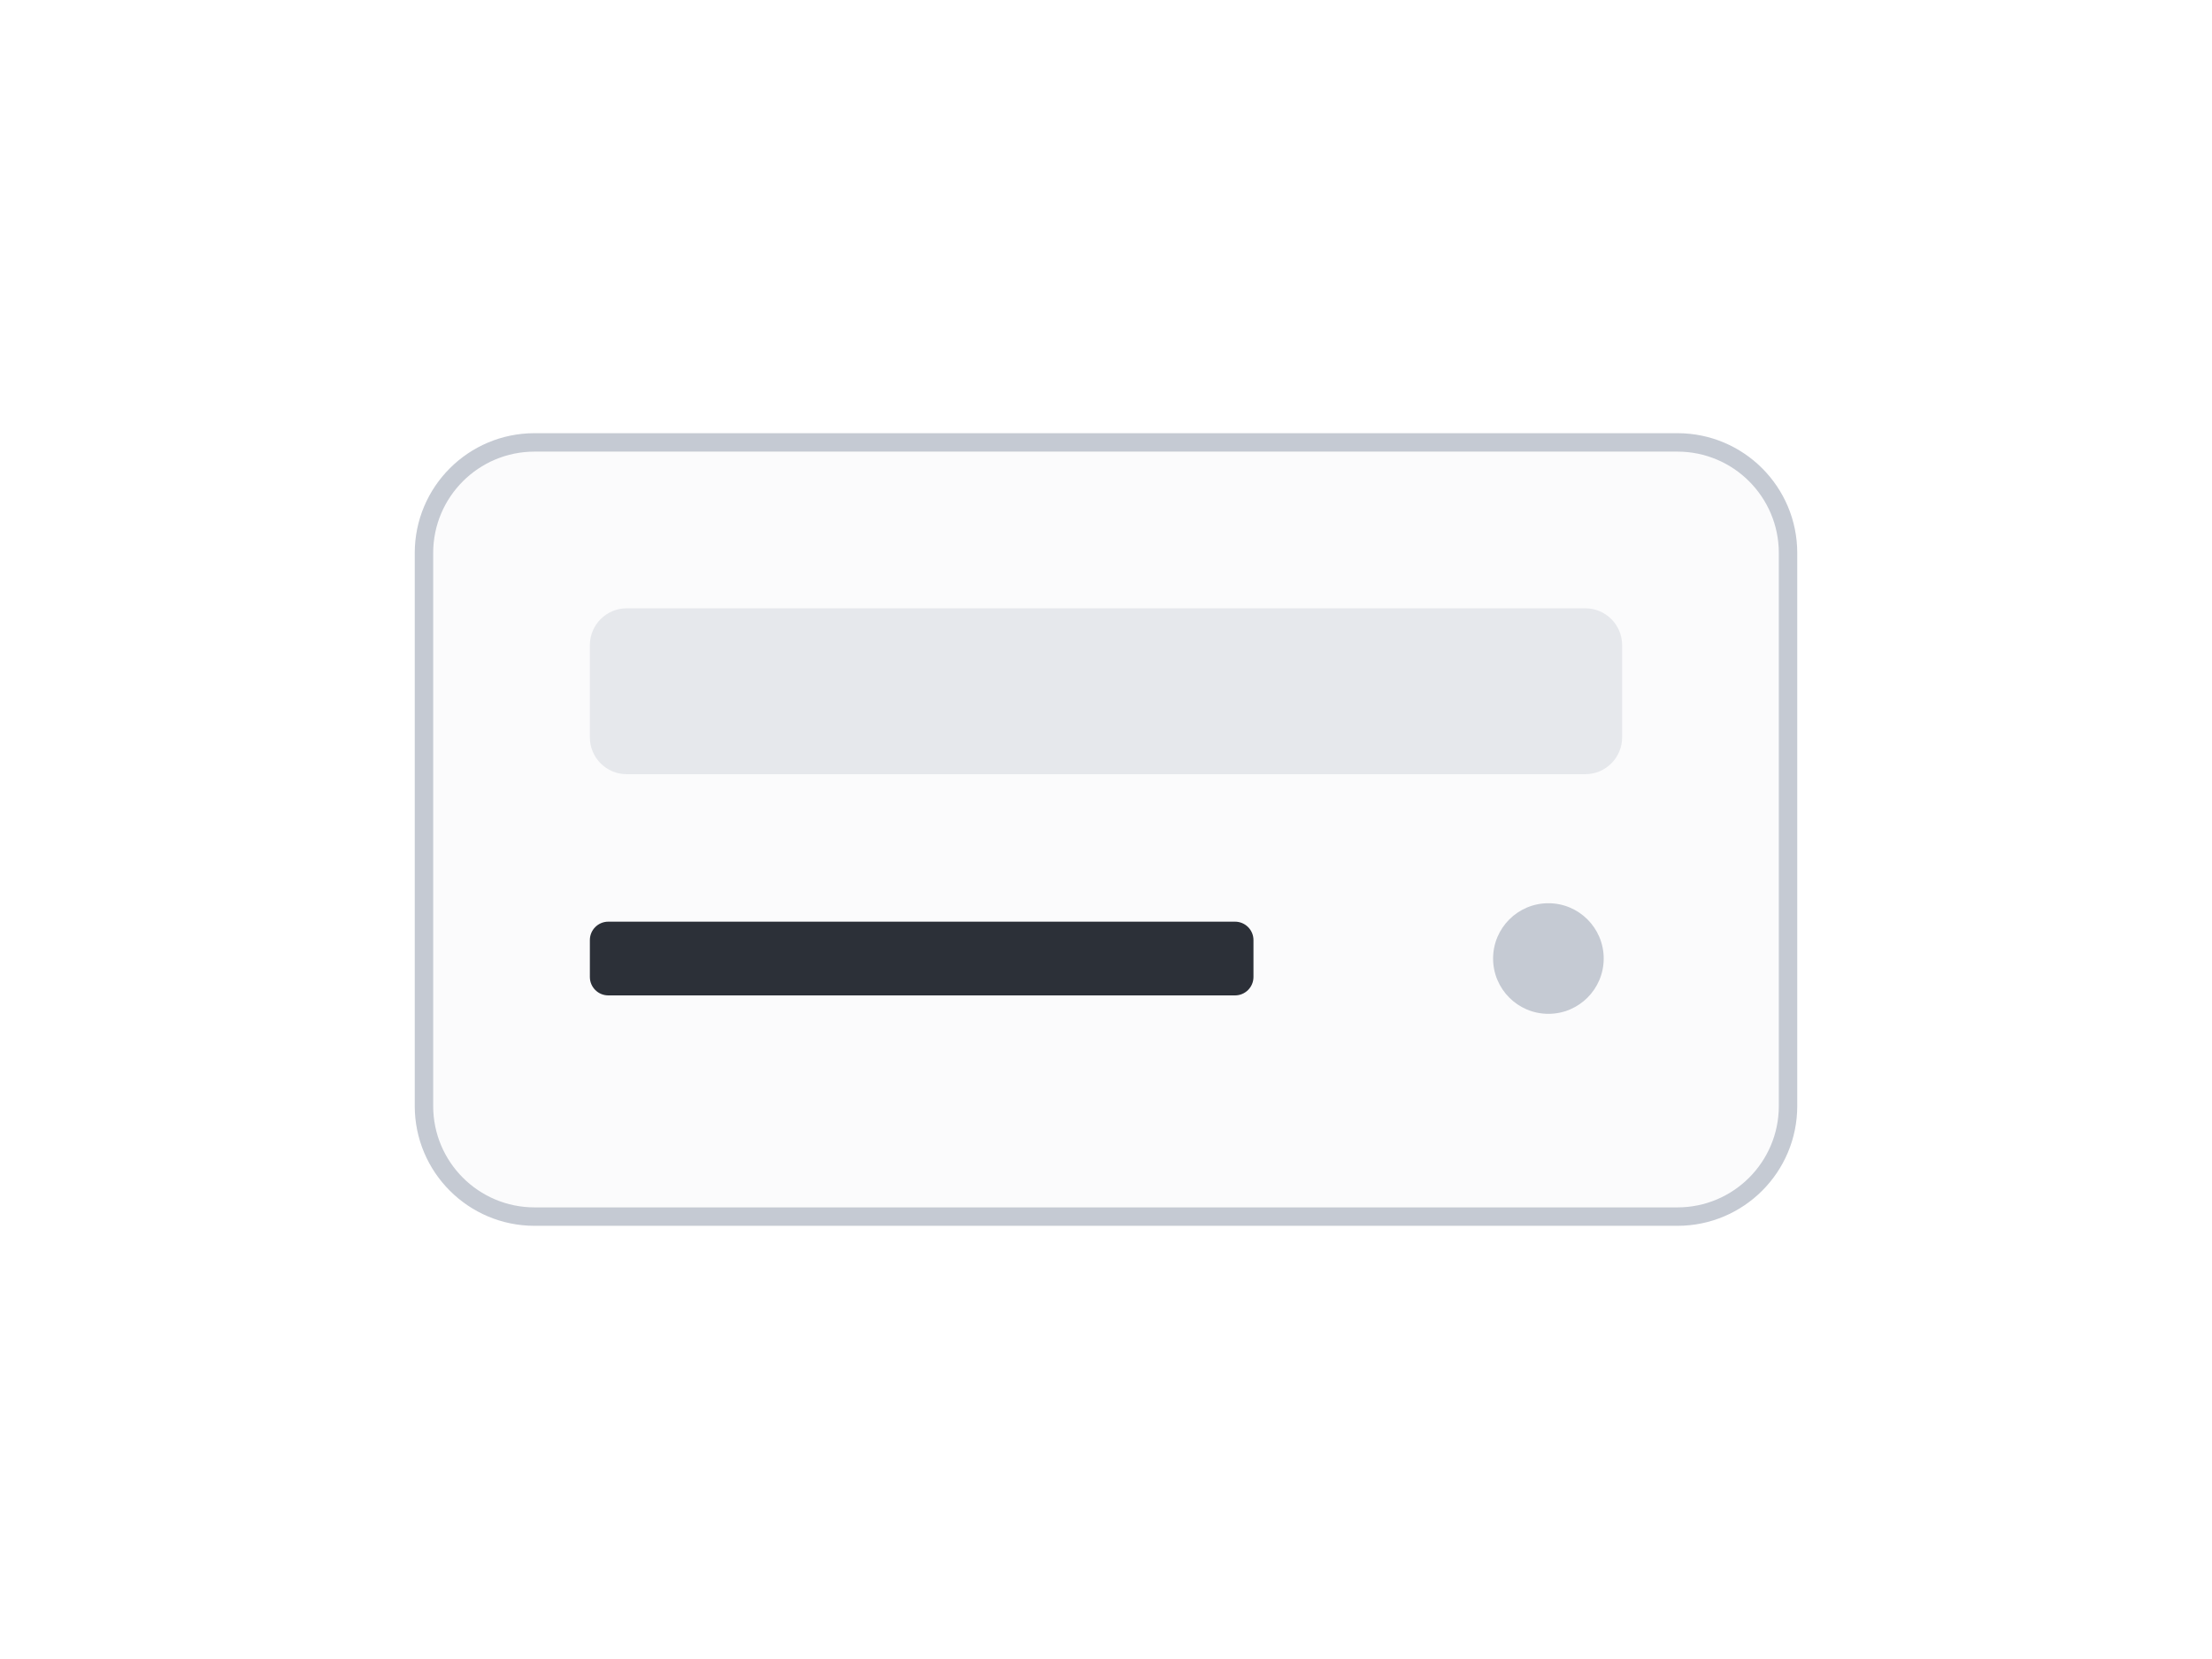
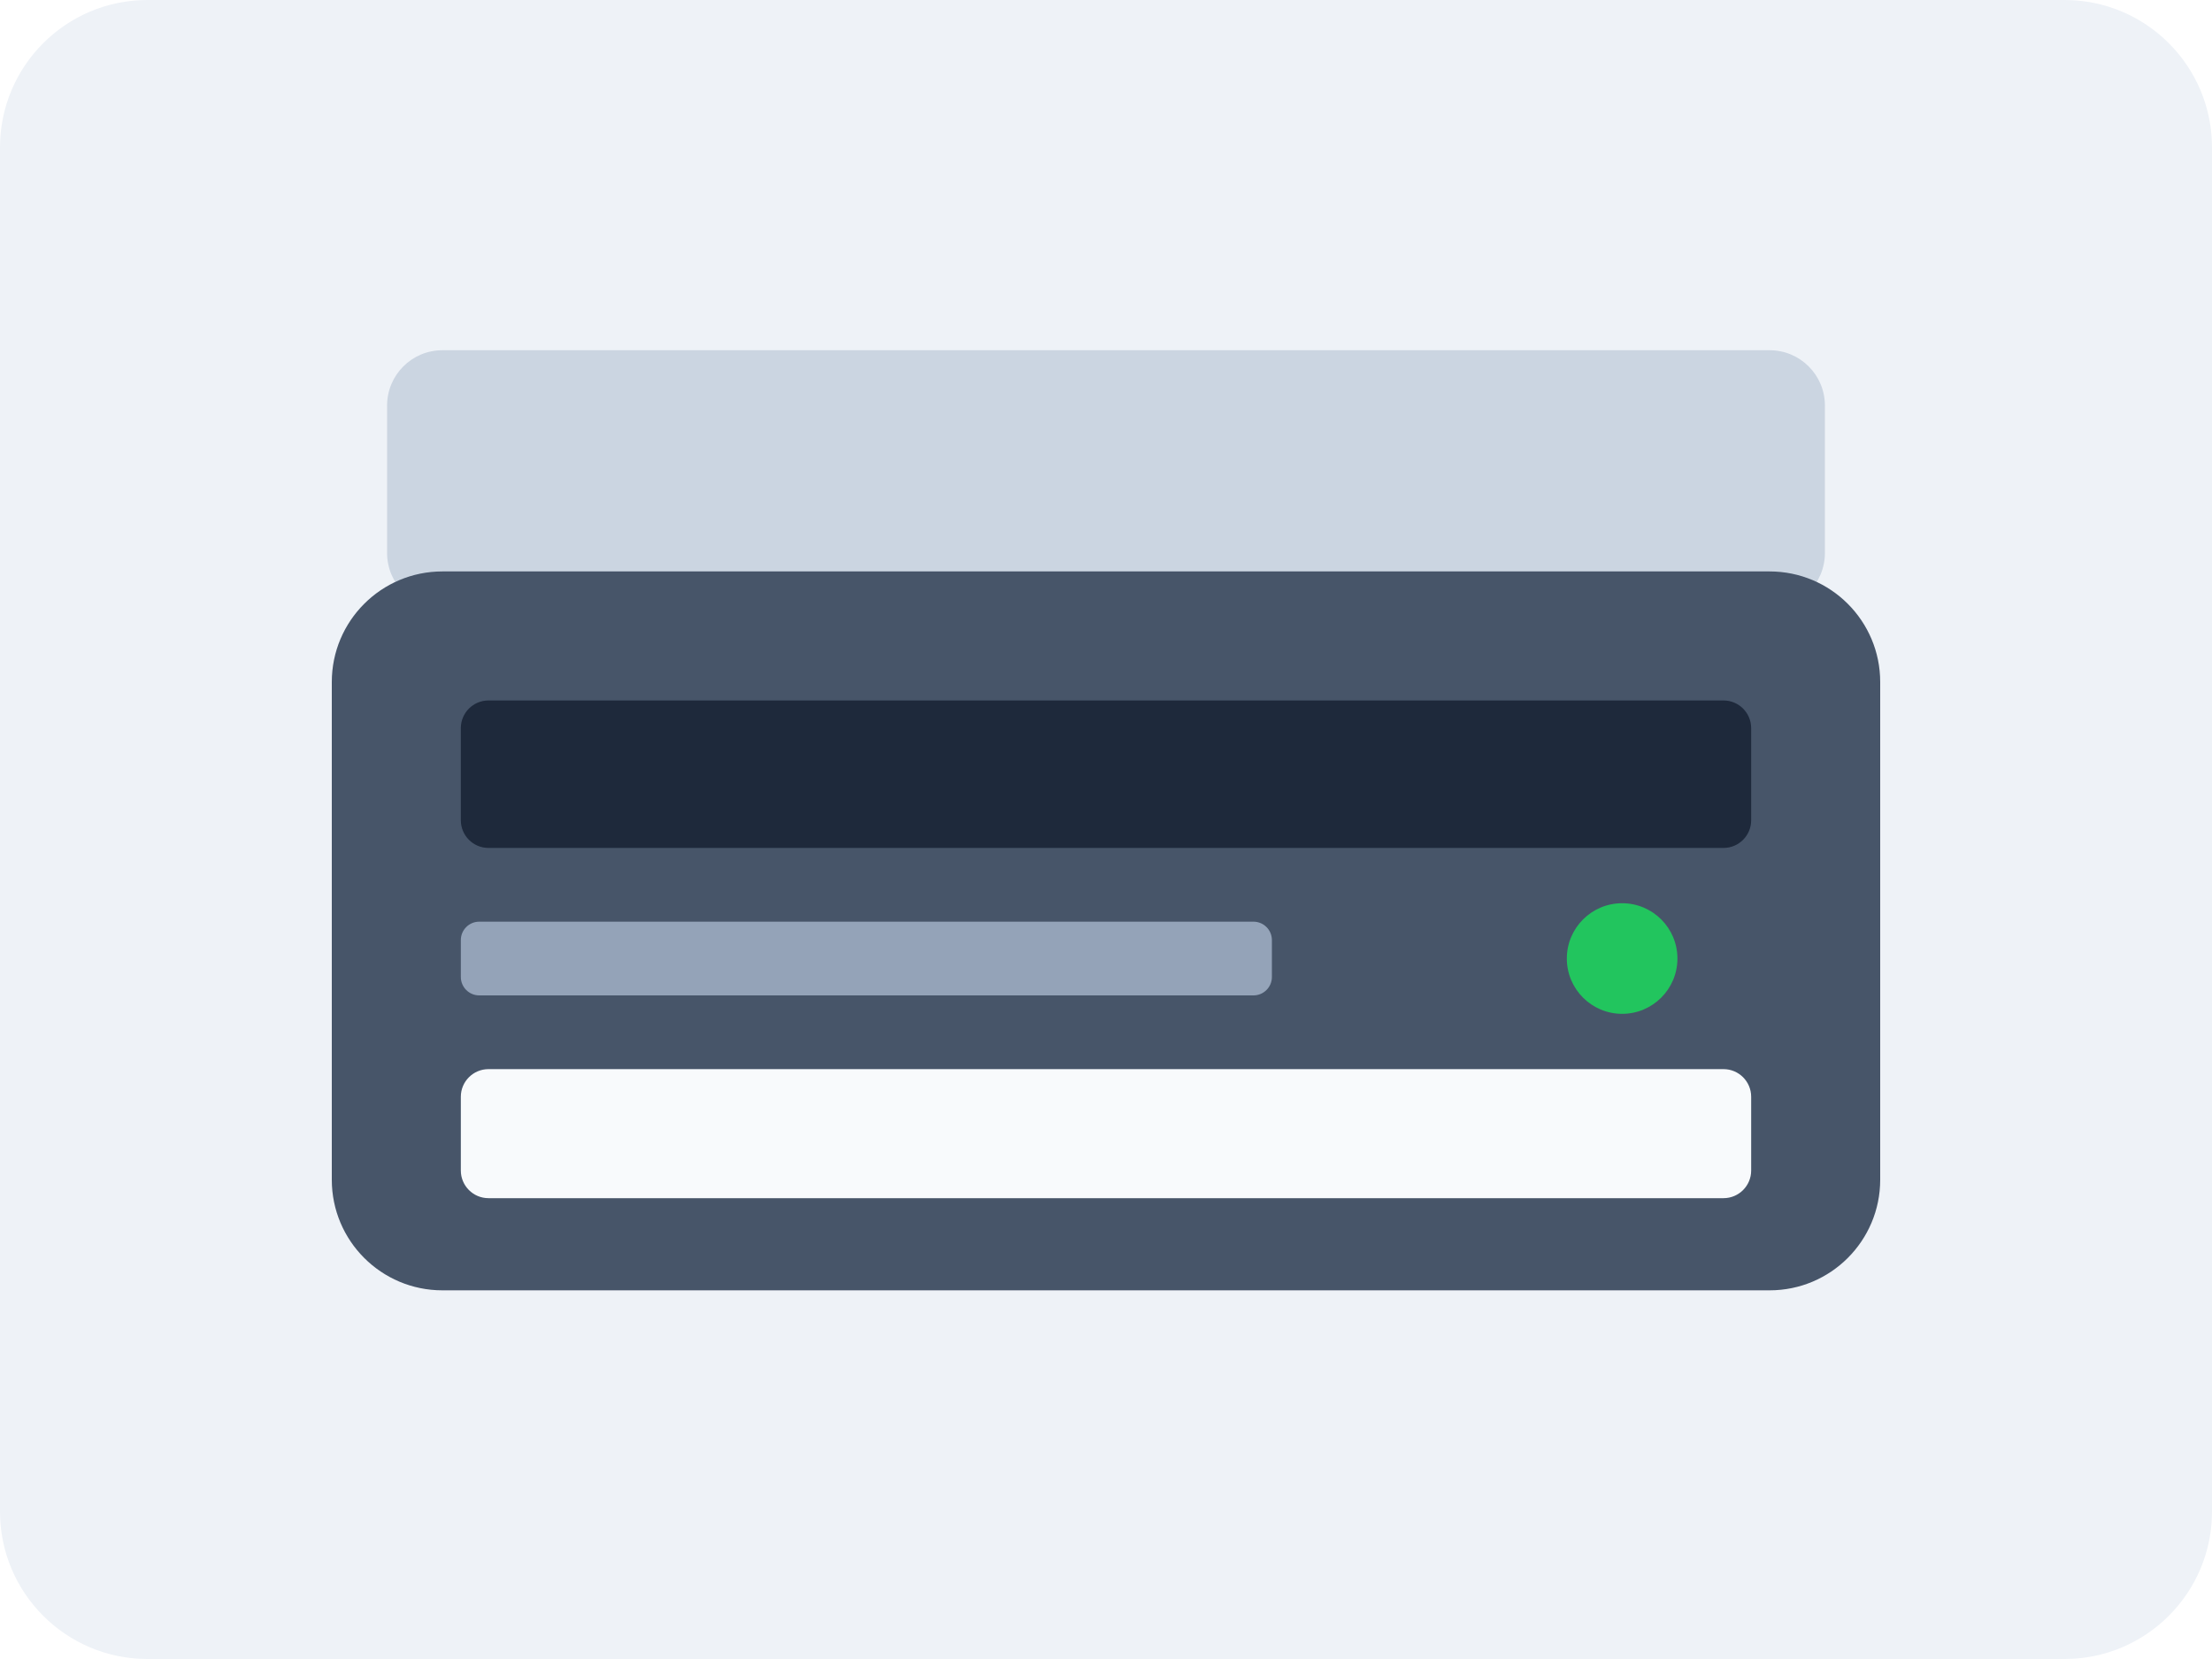
<svg xmlns="http://www.w3.org/2000/svg" viewBox="0 0 240 180" fill="none">
-   <rect x="46" y="48" width="148" height="84" rx="12" fill="#fbfbfc" stroke="#c5cad3" stroke-width="2" />
-   <rect x="64" y="66" width="112" height="18" rx="4" fill="#e6e8ec" />
-   <rect x="64" y="100" width="72" height="8" rx="2" fill="#2c3038" />
-   <circle cx="168" cy="104" r="6" fill="#c5cad3" />
+   <rect width="240" height="180" rx="16" fill="#eef2f7" />
+   <rect x="42" y="38" width="156" height="28" rx="6" fill="#cbd5e1" />
+   <rect x="36" y="62" width="168" height="78" rx="12" fill="#475569" />
+   <rect x="50" y="76" width="140" height="16" rx="3" fill="#1e293b" />
+   <rect x="50" y="100" width="88" height="8" rx="2" fill="#94a3b8" />
+   <rect x="50" y="116" width="140" height="14" rx="3" fill="#f8fafc" />
+   <circle cx="176" cy="104" r="6" fill="#22c55e" />
</svg>
